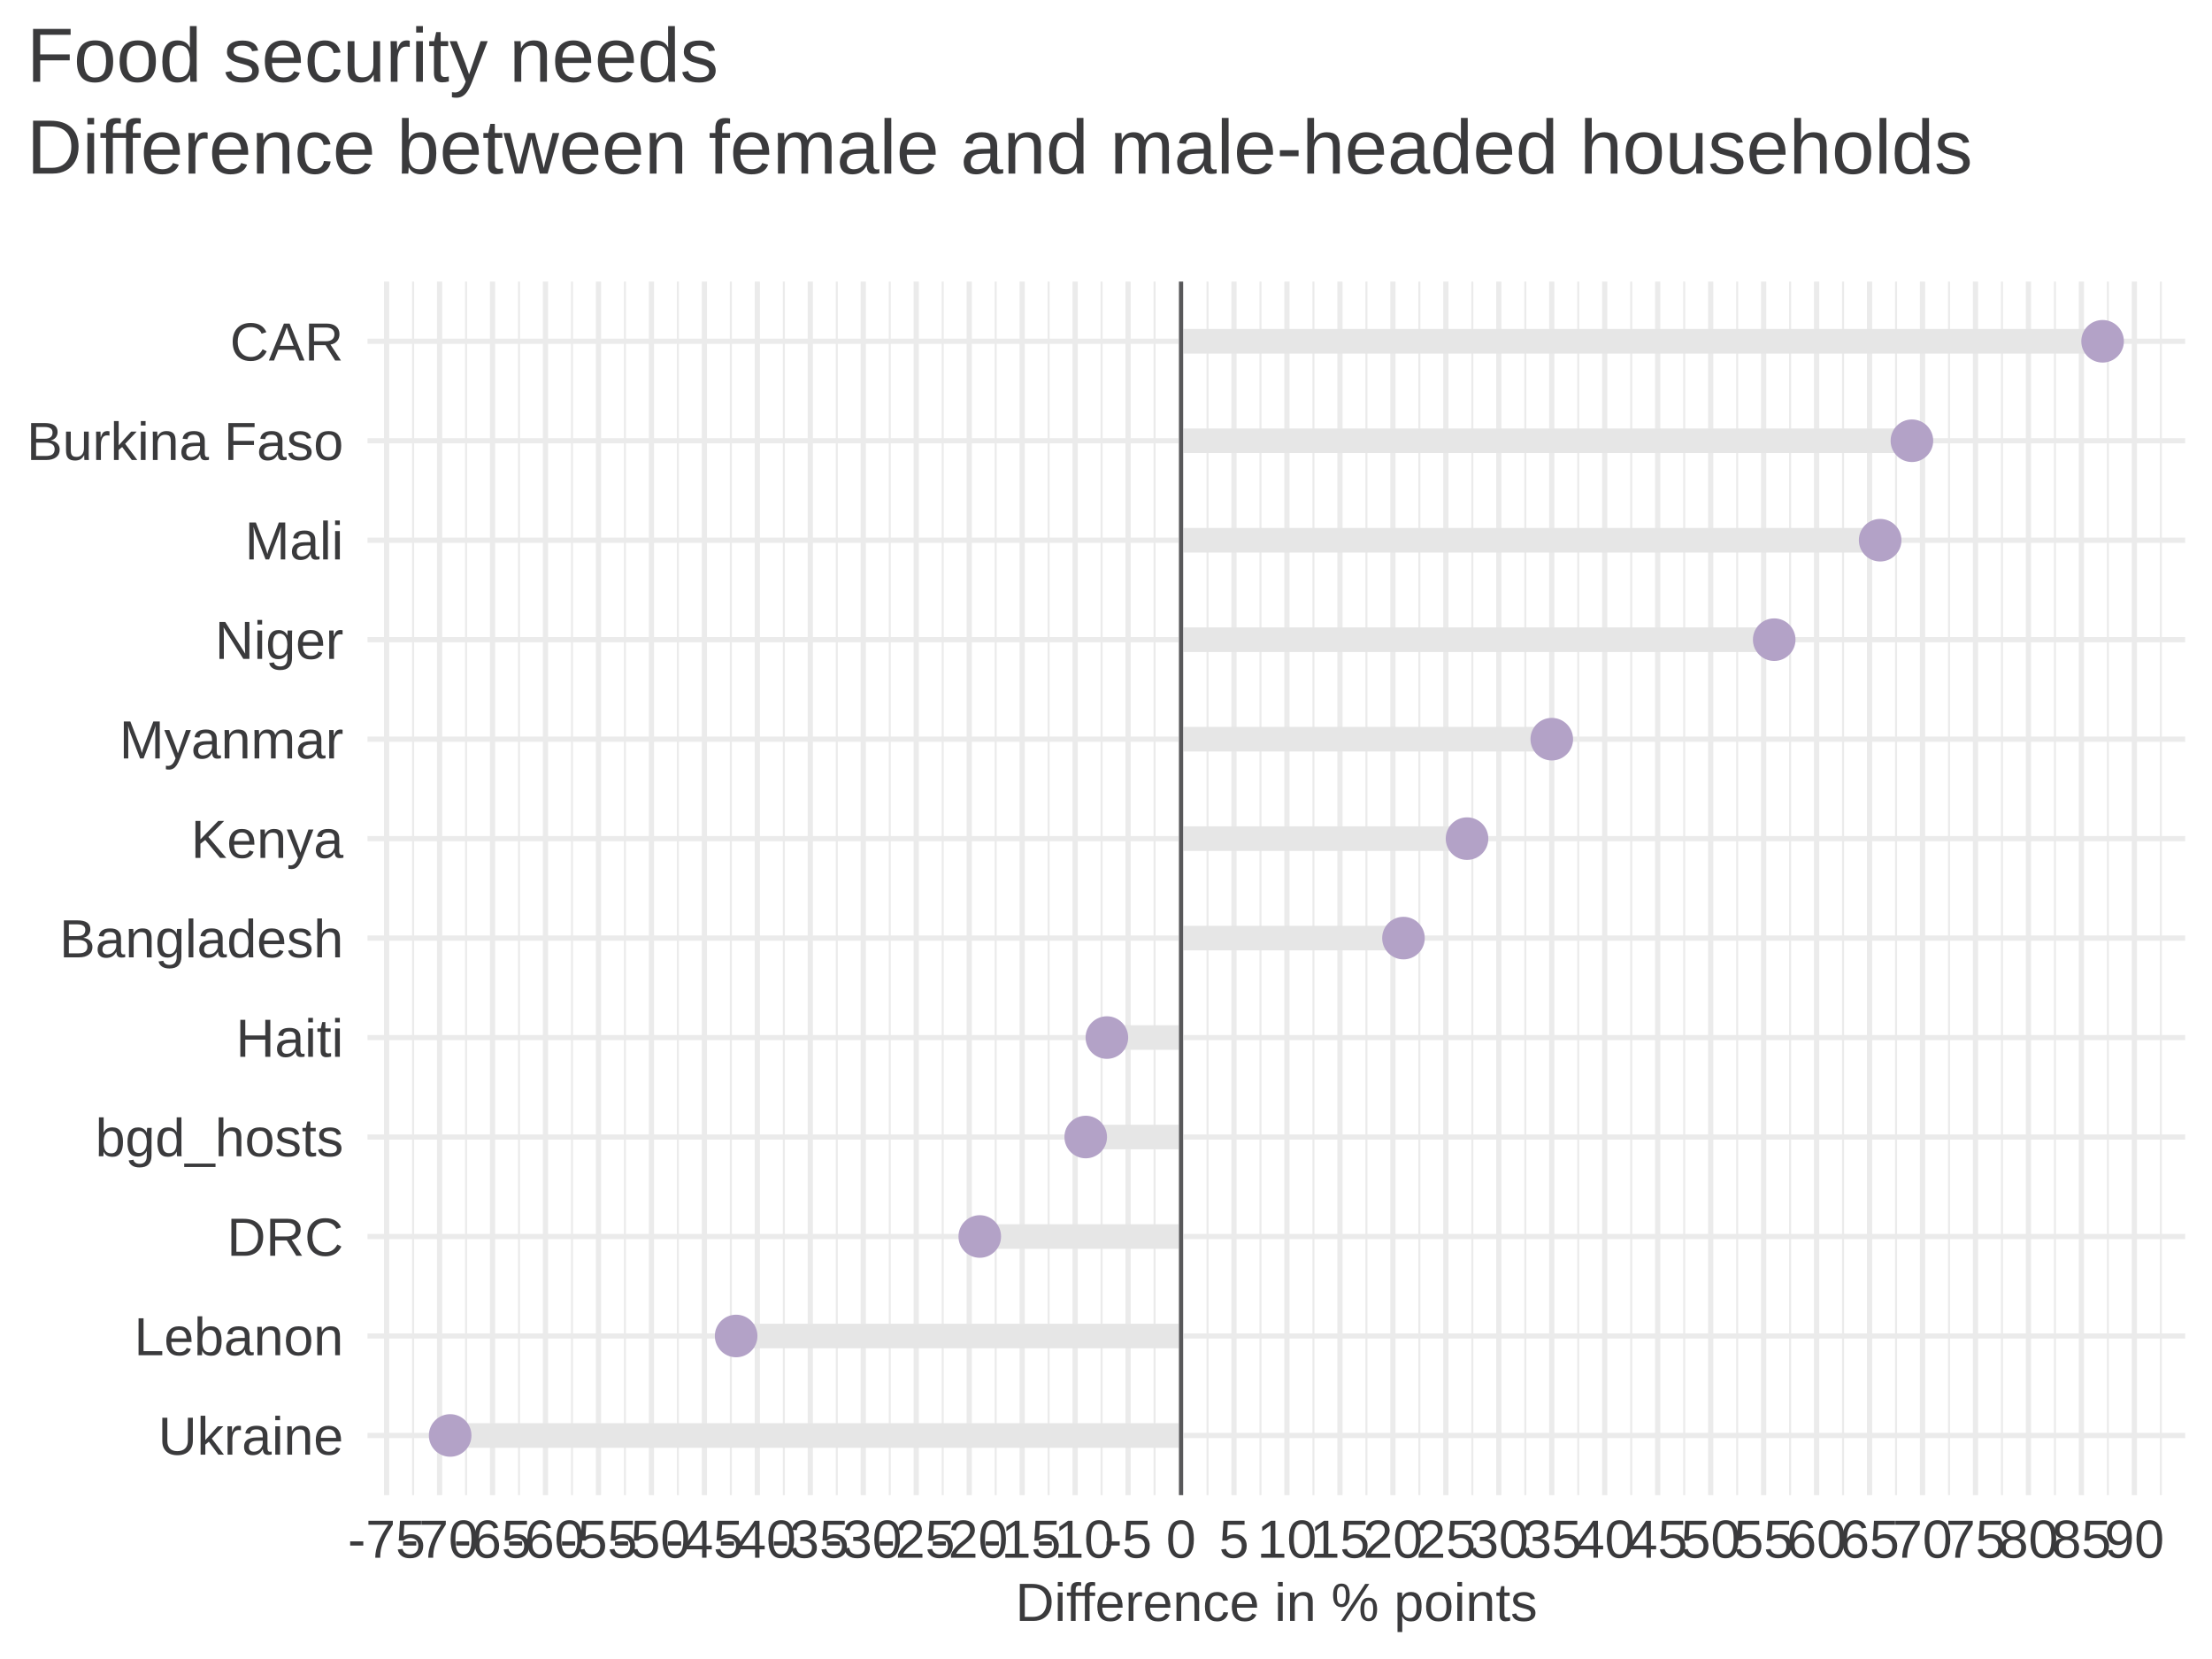
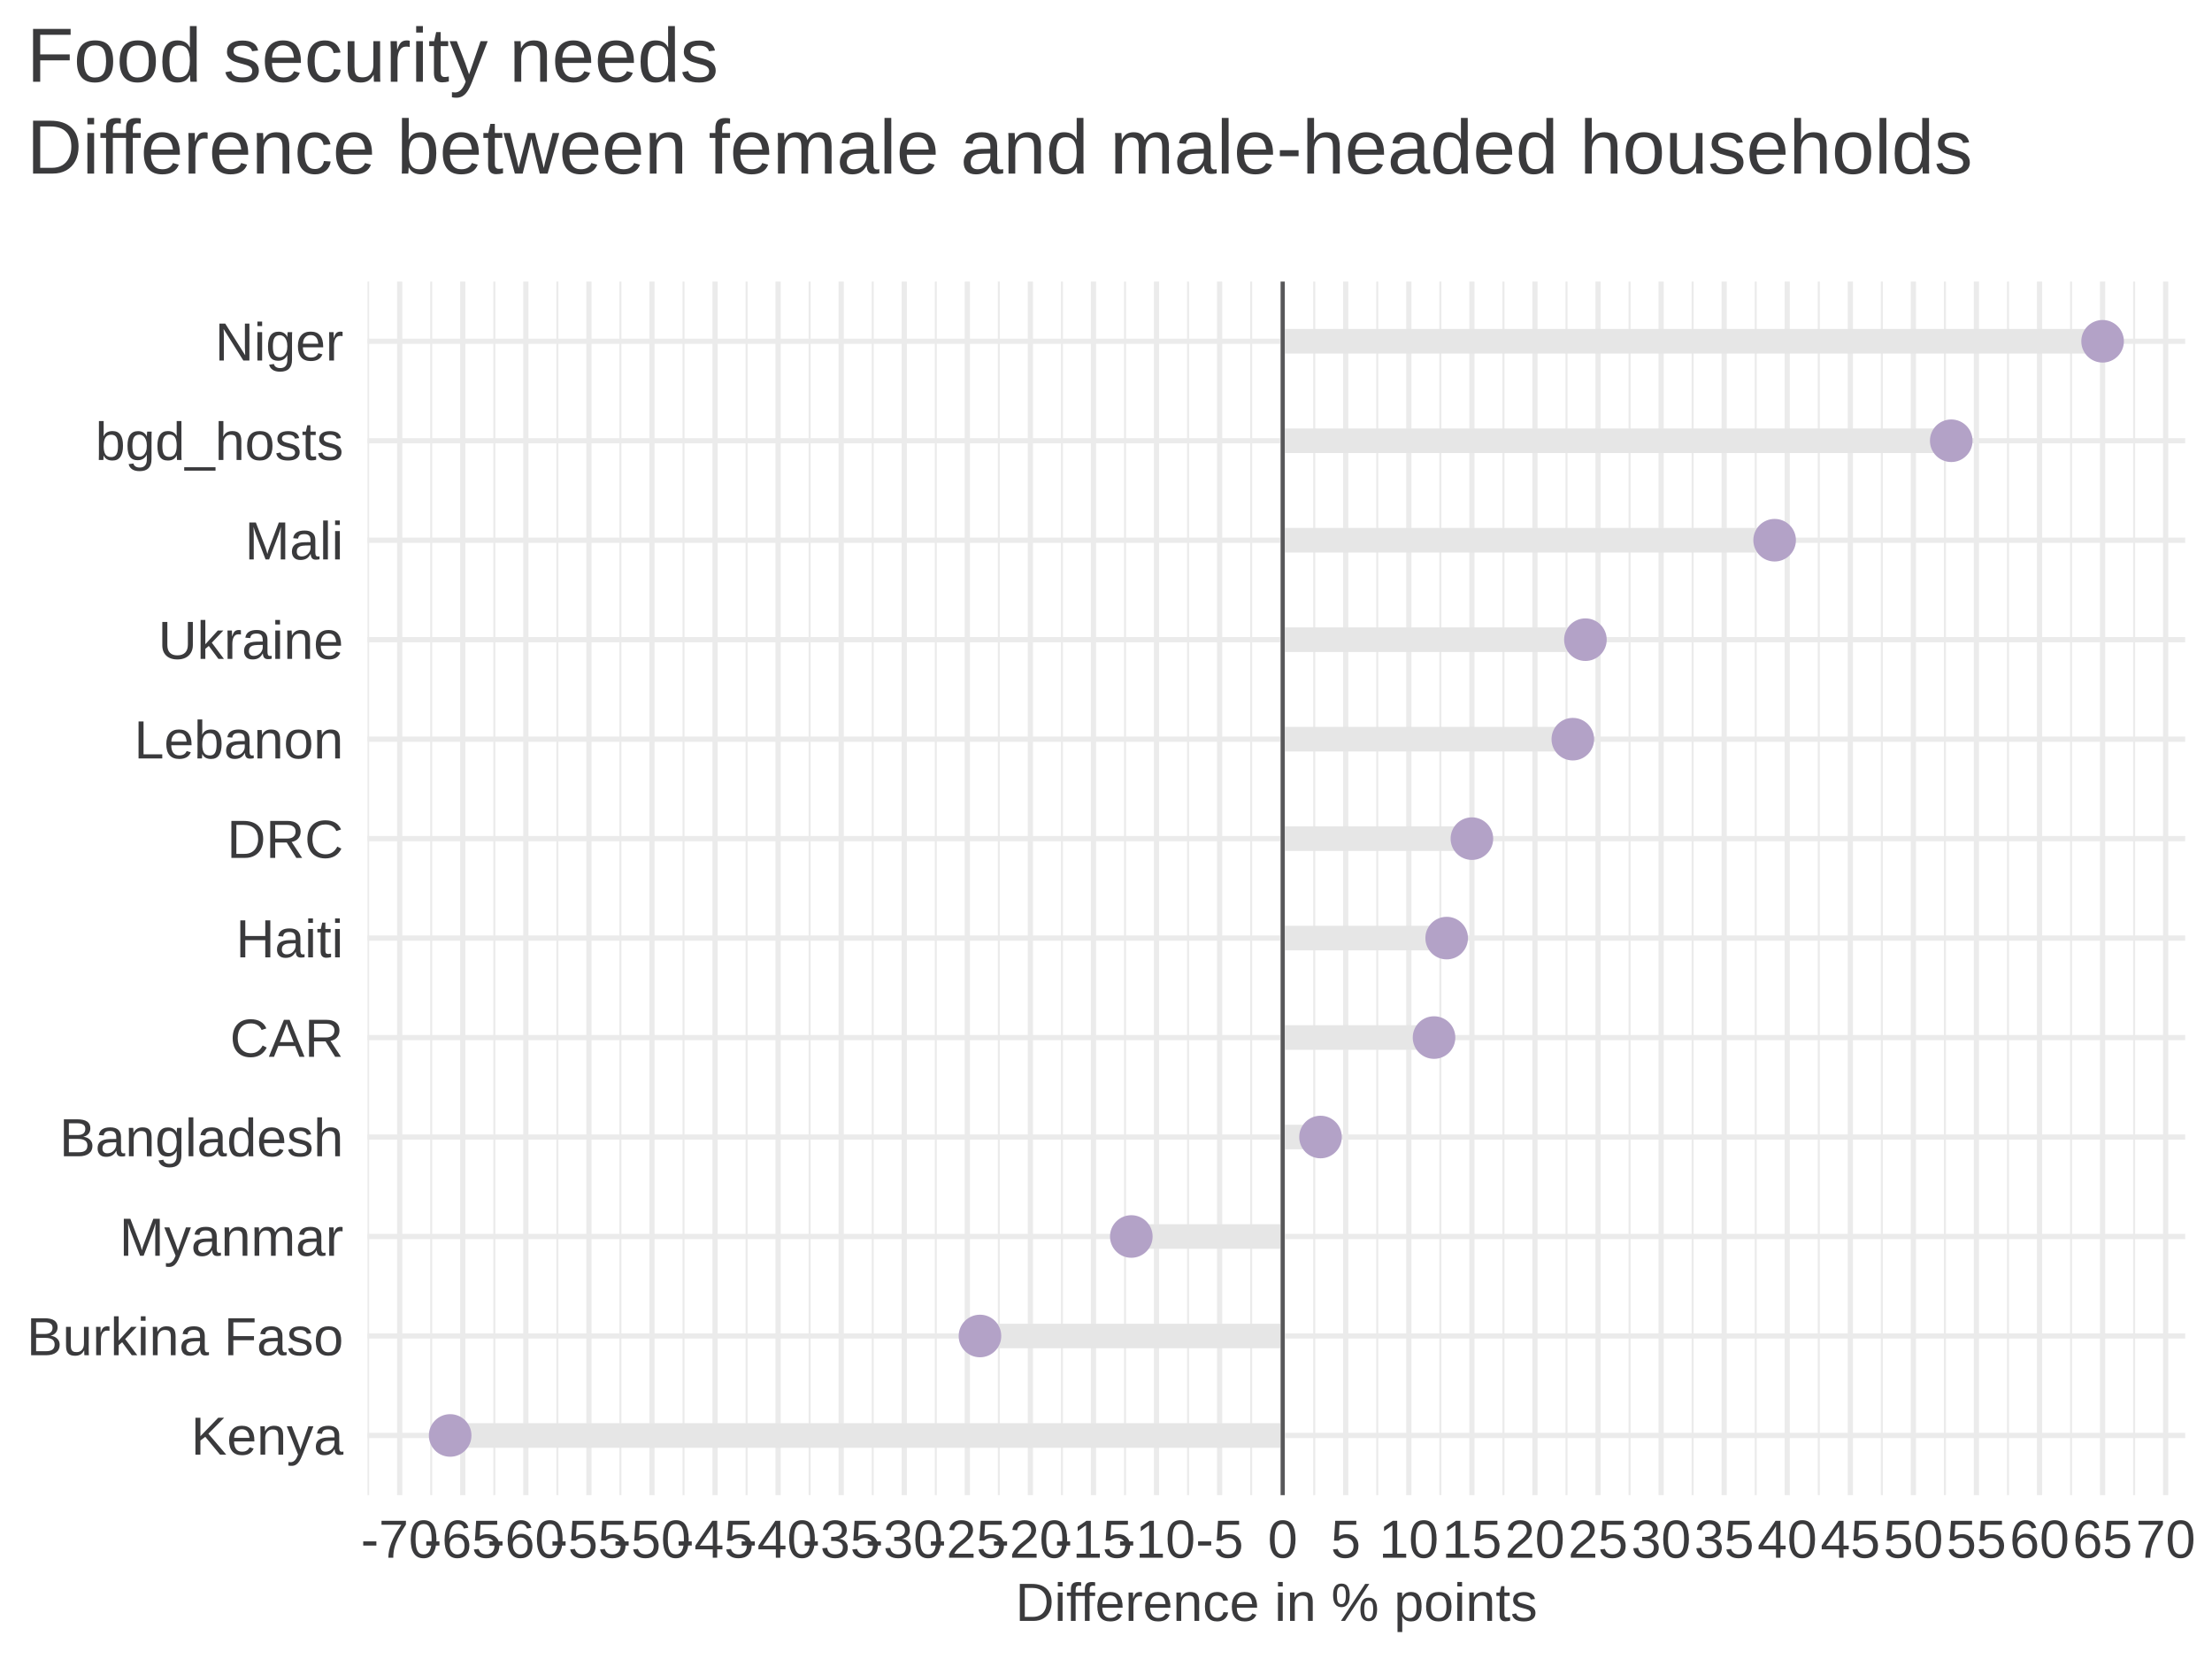
<svg xmlns="http://www.w3.org/2000/svg" class="svglite" width="576.00pt" height="432.00pt" viewBox="0 0 576.00 432.00">
  <defs>
    <style type="text/css">
    .svglite line, .svglite polyline, .svglite polygon, .svglite path, .svglite rect, .svglite circle {
      fill: none;
      stroke: #000000;
      stroke-linecap: round;
      stroke-linejoin: round;
      stroke-miterlimit: 10.00;
    }
    .svglite text {
      white-space: pre;
    }
  </style>
  </defs>
  <rect width="100%" height="100%" style="stroke: none; fill: none;" />
  <defs>
    <clipPath id="cpMC4wMHw1NzYuMDB8MC4wMHw0MzIuMDA=">
      <rect x="0.00" y="0.00" width="576.00" height="432.00" />
    </clipPath>
  </defs>
  <g clip-path="url(#cpMC4wMHw1NzYuMDB8MC4wMHw0MzIuMDA=)">
</g>
  <defs>
    <clipPath id="cpOTUuNzB8NTY5LjAzfDczLjMzfDM4OS4zMw==">
      <rect x="95.70" y="73.33" width="473.32" height="316.00" />
    </clipPath>
  </defs>
  <g clip-path="url(#cpOTUuNzB8NTY5LjAzfDczLjMzfDM4OS4zMw==)">
-     <polyline points="107.57,389.33 107.57,73.33 " style="stroke-width: 0.53; stroke: #EBEBEB; stroke-linecap: butt;" />
-     <polyline points="121.36,389.33 121.36,73.33 " style="stroke-width: 0.53; stroke: #EBEBEB; stroke-linecap: butt;" />
-     <polyline points="135.15,389.33 135.15,73.33 " style="stroke-width: 0.53; stroke: #EBEBEB; stroke-linecap: butt;" />
-     <polyline points="148.94,389.33 148.94,73.33 " style="stroke-width: 0.53; stroke: #EBEBEB; stroke-linecap: butt;" />
-     <polyline points="162.73,389.33 162.73,73.33 " style="stroke-width: 0.53; stroke: #EBEBEB; stroke-linecap: butt;" />
-     <polyline points="176.52,389.33 176.52,73.33 " style="stroke-width: 0.53; stroke: #EBEBEB; stroke-linecap: butt;" />
-     <polyline points="190.31,389.33 190.31,73.33 " style="stroke-width: 0.53; stroke: #EBEBEB; stroke-linecap: butt;" />
-     <polyline points="204.11,389.33 204.11,73.33 " style="stroke-width: 0.53; stroke: #EBEBEB; stroke-linecap: butt;" />
-     <polyline points="217.90,389.33 217.90,73.33 " style="stroke-width: 0.53; stroke: #EBEBEB; stroke-linecap: butt;" />
-     <polyline points="231.69,389.33 231.69,73.33 " style="stroke-width: 0.53; stroke: #EBEBEB; stroke-linecap: butt;" />
-     <polyline points="245.48,389.33 245.48,73.33 " style="stroke-width: 0.53; stroke: #EBEBEB; stroke-linecap: butt;" />
-     <polyline points="259.27,389.33 259.27,73.33 " style="stroke-width: 0.53; stroke: #EBEBEB; stroke-linecap: butt;" />
-     <polyline points="273.06,389.33 273.06,73.33 " style="stroke-width: 0.53; stroke: #EBEBEB; stroke-linecap: butt;" />
-     <polyline points="286.85,389.33 286.85,73.33 " style="stroke-width: 0.53; stroke: #EBEBEB; stroke-linecap: butt;" />
-     <polyline points="300.65,389.33 300.65,73.33 " style="stroke-width: 0.53; stroke: #EBEBEB; stroke-linecap: butt;" />
-     <polyline points="314.44,389.33 314.44,73.33 " style="stroke-width: 0.53; stroke: #EBEBEB; stroke-linecap: butt;" />
-     <polyline points="328.23,389.33 328.23,73.33 " style="stroke-width: 0.53; stroke: #EBEBEB; stroke-linecap: butt;" />
-     <polyline points="342.02,389.33 342.02,73.33 " style="stroke-width: 0.53; stroke: #EBEBEB; stroke-linecap: butt;" />
-     <polyline points="355.81,389.33 355.81,73.33 " style="stroke-width: 0.53; stroke: #EBEBEB; stroke-linecap: butt;" />
-     <polyline points="369.60,389.33 369.60,73.33 " style="stroke-width: 0.53; stroke: #EBEBEB; stroke-linecap: butt;" />
-     <polyline points="383.39,389.33 383.39,73.33 " style="stroke-width: 0.53; stroke: #EBEBEB; stroke-linecap: butt;" />
-     <polyline points="397.19,389.33 397.19,73.33 " style="stroke-width: 0.53; stroke: #EBEBEB; stroke-linecap: butt;" />
-     <polyline points="410.98,389.33 410.98,73.33 " style="stroke-width: 0.53; stroke: #EBEBEB; stroke-linecap: butt;" />
-     <polyline points="424.77,389.33 424.77,73.33 " style="stroke-width: 0.53; stroke: #EBEBEB; stroke-linecap: butt;" />
-     <polyline points="438.56,389.33 438.56,73.33 " style="stroke-width: 0.53; stroke: #EBEBEB; stroke-linecap: butt;" />
-     <polyline points="452.35,389.33 452.35,73.33 " style="stroke-width: 0.53; stroke: #EBEBEB; stroke-linecap: butt;" />
-     <polyline points="466.14,389.33 466.14,73.33 " style="stroke-width: 0.53; stroke: #EBEBEB; stroke-linecap: butt;" />
-     <polyline points="479.93,389.33 479.93,73.33 " style="stroke-width: 0.53; stroke: #EBEBEB; stroke-linecap: butt;" />
-     <polyline points="493.73,389.33 493.73,73.33 " style="stroke-width: 0.53; stroke: #EBEBEB; stroke-linecap: butt;" />
-     <polyline points="507.52,389.33 507.52,73.33 " style="stroke-width: 0.53; stroke: #EBEBEB; stroke-linecap: butt;" />
-     <polyline points="521.31,389.33 521.31,73.33 " style="stroke-width: 0.53; stroke: #EBEBEB; stroke-linecap: butt;" />
-     <polyline points="535.10,389.33 535.10,73.33 " style="stroke-width: 0.53; stroke: #EBEBEB; stroke-linecap: butt;" />
-     <polyline points="548.89,389.33 548.89,73.33 " style="stroke-width: 0.53; stroke: #EBEBEB; stroke-linecap: butt;" />
-     <polyline points="562.68,389.33 562.68,73.33 " style="stroke-width: 0.53; stroke: #EBEBEB; stroke-linecap: butt;" />
+     <polyline points="95.87,389.33 95.87,73.33 " style="stroke-width: 0.53; stroke: #EBEBEB; stroke-linecap: butt;" />
+     <polyline points="112.29,389.33 112.29,73.33 " style="stroke-width: 0.53; stroke: #EBEBEB; stroke-linecap: butt;" />
+     <polyline points="128.72,389.33 128.72,73.33 " style="stroke-width: 0.53; stroke: #EBEBEB; stroke-linecap: butt;" />
+     <polyline points="145.14,389.33 145.14,73.33 " style="stroke-width: 0.53; stroke: #EBEBEB; stroke-linecap: butt;" />
+     <polyline points="161.56,389.33 161.56,73.33 " style="stroke-width: 0.53; stroke: #EBEBEB; stroke-linecap: butt;" />
+     <polyline points="177.99,389.33 177.99,73.33 " style="stroke-width: 0.53; stroke: #EBEBEB; stroke-linecap: butt;" />
+     <polyline points="194.41,389.33 194.41,73.33 " style="stroke-width: 0.53; stroke: #EBEBEB; stroke-linecap: butt;" />
+     <polyline points="210.83,389.33 210.83,73.33 " style="stroke-width: 0.53; stroke: #EBEBEB; stroke-linecap: butt;" />
+     <polyline points="227.26,389.33 227.26,73.33 " style="stroke-width: 0.53; stroke: #EBEBEB; stroke-linecap: butt;" />
+     <polyline points="243.68,389.33 243.68,73.33 " style="stroke-width: 0.53; stroke: #EBEBEB; stroke-linecap: butt;" />
+     <polyline points="260.10,389.33 260.10,73.33 " style="stroke-width: 0.53; stroke: #EBEBEB; stroke-linecap: butt;" />
+     <polyline points="276.53,389.33 276.53,73.33 " style="stroke-width: 0.53; stroke: #EBEBEB; stroke-linecap: butt;" />
+     <polyline points="292.95,389.33 292.95,73.33 " style="stroke-width: 0.53; stroke: #EBEBEB; stroke-linecap: butt;" />
+     <polyline points="309.37,389.33 309.37,73.33 " style="stroke-width: 0.53; stroke: #EBEBEB; stroke-linecap: butt;" />
+     <polyline points="325.80,389.33 325.80,73.33 " style="stroke-width: 0.53; stroke: #EBEBEB; stroke-linecap: butt;" />
+     <polyline points="342.22,389.33 342.22,73.33 " style="stroke-width: 0.53; stroke: #EBEBEB; stroke-linecap: butt;" />
+     <polyline points="358.64,389.33 358.64,73.33 " style="stroke-width: 0.53; stroke: #EBEBEB; stroke-linecap: butt;" />
+     <polyline points="375.07,389.33 375.07,73.33 " style="stroke-width: 0.53; stroke: #EBEBEB; stroke-linecap: butt;" />
+     <polyline points="391.49,389.33 391.49,73.33 " style="stroke-width: 0.53; stroke: #EBEBEB; stroke-linecap: butt;" />
+     <polyline points="407.91,389.33 407.91,73.33 " style="stroke-width: 0.53; stroke: #EBEBEB; stroke-linecap: butt;" />
+     <polyline points="424.34,389.33 424.34,73.33 " style="stroke-width: 0.53; stroke: #EBEBEB; stroke-linecap: butt;" />
+     <polyline points="440.76,389.33 440.76,73.33 " style="stroke-width: 0.53; stroke: #EBEBEB; stroke-linecap: butt;" />
+     <polyline points="457.18,389.33 457.18,73.33 " style="stroke-width: 0.53; stroke: #EBEBEB; stroke-linecap: butt;" />
+     <polyline points="473.61,389.33 473.61,73.33 " style="stroke-width: 0.53; stroke: #EBEBEB; stroke-linecap: butt;" />
+     <polyline points="490.03,389.33 490.03,73.33 " style="stroke-width: 0.53; stroke: #EBEBEB; stroke-linecap: butt;" />
+     <polyline points="506.45,389.33 506.45,73.33 " style="stroke-width: 0.53; stroke: #EBEBEB; stroke-linecap: butt;" />
+     <polyline points="522.88,389.33 522.88,73.33 " style="stroke-width: 0.53; stroke: #EBEBEB; stroke-linecap: butt;" />
+     <polyline points="539.30,389.33 539.30,73.33 " style="stroke-width: 0.53; stroke: #EBEBEB; stroke-linecap: butt;" />
+     <polyline points="555.72,389.33 555.72,73.33 " style="stroke-width: 0.53; stroke: #EBEBEB; stroke-linecap: butt;" />
    <polyline points="95.70,373.79 569.03,373.79 " style="stroke-width: 1.36; stroke: #EBEBEB; stroke-linecap: butt;" />
    <polyline points="95.70,347.89 569.03,347.89 " style="stroke-width: 1.36; stroke: #EBEBEB; stroke-linecap: butt;" />
    <polyline points="95.70,321.98 569.03,321.98 " style="stroke-width: 1.36; stroke: #EBEBEB; stroke-linecap: butt;" />
    <polyline points="95.70,296.08 569.03,296.08 " style="stroke-width: 1.36; stroke: #EBEBEB; stroke-linecap: butt;" />
    <polyline points="95.70,270.18 569.03,270.18 " style="stroke-width: 1.36; stroke: #EBEBEB; stroke-linecap: butt;" />
    <polyline points="95.70,244.28 569.03,244.28 " style="stroke-width: 1.36; stroke: #EBEBEB; stroke-linecap: butt;" />
    <polyline points="95.70,218.38 569.03,218.38 " style="stroke-width: 1.36; stroke: #EBEBEB; stroke-linecap: butt;" />
    <polyline points="95.70,192.48 569.03,192.48 " style="stroke-width: 1.36; stroke: #EBEBEB; stroke-linecap: butt;" />
    <polyline points="95.70,166.57 569.03,166.57 " style="stroke-width: 1.36; stroke: #EBEBEB; stroke-linecap: butt;" />
    <polyline points="95.70,140.67 569.03,140.67 " style="stroke-width: 1.36; stroke: #EBEBEB; stroke-linecap: butt;" />
    <polyline points="95.70,114.77 569.03,114.77 " style="stroke-width: 1.36; stroke: #EBEBEB; stroke-linecap: butt;" />
    <polyline points="95.70,88.87 569.03,88.87 " style="stroke-width: 1.36; stroke: #EBEBEB; stroke-linecap: butt;" />
-     <polyline points="100.67,389.33 100.67,73.33 " style="stroke-width: 1.36; stroke: #EBEBEB; stroke-linecap: butt;" />
-     <polyline points="114.46,389.33 114.46,73.33 " style="stroke-width: 1.36; stroke: #EBEBEB; stroke-linecap: butt;" />
-     <polyline points="128.25,389.33 128.25,73.33 " style="stroke-width: 1.36; stroke: #EBEBEB; stroke-linecap: butt;" />
-     <polyline points="142.04,389.33 142.04,73.33 " style="stroke-width: 1.36; stroke: #EBEBEB; stroke-linecap: butt;" />
-     <polyline points="155.84,389.33 155.84,73.33 " style="stroke-width: 1.36; stroke: #EBEBEB; stroke-linecap: butt;" />
-     <polyline points="169.63,389.33 169.63,73.33 " style="stroke-width: 1.36; stroke: #EBEBEB; stroke-linecap: butt;" />
-     <polyline points="183.42,389.33 183.42,73.33 " style="stroke-width: 1.36; stroke: #EBEBEB; stroke-linecap: butt;" />
-     <polyline points="197.21,389.33 197.21,73.33 " style="stroke-width: 1.36; stroke: #EBEBEB; stroke-linecap: butt;" />
-     <polyline points="211.00,389.33 211.00,73.33 " style="stroke-width: 1.36; stroke: #EBEBEB; stroke-linecap: butt;" />
-     <polyline points="224.79,389.33 224.79,73.33 " style="stroke-width: 1.36; stroke: #EBEBEB; stroke-linecap: butt;" />
-     <polyline points="238.58,389.33 238.58,73.33 " style="stroke-width: 1.36; stroke: #EBEBEB; stroke-linecap: butt;" />
-     <polyline points="252.38,389.33 252.38,73.33 " style="stroke-width: 1.36; stroke: #EBEBEB; stroke-linecap: butt;" />
-     <polyline points="266.17,389.33 266.17,73.33 " style="stroke-width: 1.36; stroke: #EBEBEB; stroke-linecap: butt;" />
-     <polyline points="279.96,389.33 279.96,73.33 " style="stroke-width: 1.36; stroke: #EBEBEB; stroke-linecap: butt;" />
-     <polyline points="293.75,389.33 293.75,73.33 " style="stroke-width: 1.36; stroke: #EBEBEB; stroke-linecap: butt;" />
-     <polyline points="307.54,389.33 307.54,73.33 " style="stroke-width: 1.36; stroke: #EBEBEB; stroke-linecap: butt;" />
-     <polyline points="321.33,389.33 321.33,73.33 " style="stroke-width: 1.36; stroke: #EBEBEB; stroke-linecap: butt;" />
-     <polyline points="335.12,389.33 335.12,73.33 " style="stroke-width: 1.36; stroke: #EBEBEB; stroke-linecap: butt;" />
-     <polyline points="348.92,389.33 348.92,73.33 " style="stroke-width: 1.36; stroke: #EBEBEB; stroke-linecap: butt;" />
-     <polyline points="362.71,389.33 362.71,73.33 " style="stroke-width: 1.36; stroke: #EBEBEB; stroke-linecap: butt;" />
-     <polyline points="376.50,389.33 376.50,73.33 " style="stroke-width: 1.36; stroke: #EBEBEB; stroke-linecap: butt;" />
-     <polyline points="390.29,389.33 390.29,73.33 " style="stroke-width: 1.36; stroke: #EBEBEB; stroke-linecap: butt;" />
-     <polyline points="404.08,389.33 404.08,73.33 " style="stroke-width: 1.36; stroke: #EBEBEB; stroke-linecap: butt;" />
-     <polyline points="417.87,389.33 417.87,73.33 " style="stroke-width: 1.36; stroke: #EBEBEB; stroke-linecap: butt;" />
-     <polyline points="431.66,389.33 431.66,73.33 " style="stroke-width: 1.36; stroke: #EBEBEB; stroke-linecap: butt;" />
-     <polyline points="445.46,389.33 445.46,73.33 " style="stroke-width: 1.36; stroke: #EBEBEB; stroke-linecap: butt;" />
-     <polyline points="459.25,389.33 459.25,73.33 " style="stroke-width: 1.36; stroke: #EBEBEB; stroke-linecap: butt;" />
-     <polyline points="473.04,389.33 473.04,73.33 " style="stroke-width: 1.36; stroke: #EBEBEB; stroke-linecap: butt;" />
-     <polyline points="486.83,389.33 486.83,73.33 " style="stroke-width: 1.36; stroke: #EBEBEB; stroke-linecap: butt;" />
-     <polyline points="500.62,389.33 500.62,73.33 " style="stroke-width: 1.36; stroke: #EBEBEB; stroke-linecap: butt;" />
-     <polyline points="514.41,389.33 514.41,73.33 " style="stroke-width: 1.36; stroke: #EBEBEB; stroke-linecap: butt;" />
-     <polyline points="528.20,389.33 528.20,73.33 " style="stroke-width: 1.36; stroke: #EBEBEB; stroke-linecap: butt;" />
-     <polyline points="541.99,389.33 541.99,73.33 " style="stroke-width: 1.36; stroke: #EBEBEB; stroke-linecap: butt;" />
-     <polyline points="555.79,389.33 555.79,73.33 " style="stroke-width: 1.36; stroke: #EBEBEB; stroke-linecap: butt;" />
-     <line x1="117.22" y1="373.79" x2="307.54" y2="373.79" style="stroke-width: 6.40; stroke: #E6E6E6; stroke-linecap: butt;" />
-     <line x1="462.00" y1="166.57" x2="307.54" y2="166.57" style="stroke-width: 6.40; stroke: #E6E6E6; stroke-linecap: butt;" />
-     <line x1="404.08" y1="192.48" x2="307.54" y2="192.48" style="stroke-width: 6.40; stroke: #E6E6E6; stroke-linecap: butt;" />
-     <line x1="489.59" y1="140.67" x2="307.54" y2="140.67" style="stroke-width: 6.40; stroke: #E6E6E6; stroke-linecap: butt;" />
-     <line x1="191.69" y1="347.89" x2="307.54" y2="347.89" style="stroke-width: 6.40; stroke: #E6E6E6; stroke-linecap: butt;" />
-     <line x1="382.01" y1="218.38" x2="307.54" y2="218.38" style="stroke-width: 6.40; stroke: #E6E6E6; stroke-linecap: butt;" />
-     <line x1="288.23" y1="270.18" x2="307.54" y2="270.18" style="stroke-width: 6.40; stroke: #E6E6E6; stroke-linecap: butt;" />
-     <line x1="255.13" y1="321.98" x2="307.54" y2="321.98" style="stroke-width: 6.40; stroke: #E6E6E6; stroke-linecap: butt;" />
-     <line x1="547.51" y1="88.87" x2="307.54" y2="88.87" style="stroke-width: 6.40; stroke: #E6E6E6; stroke-linecap: butt;" />
-     <line x1="497.86" y1="114.77" x2="307.54" y2="114.77" style="stroke-width: 6.40; stroke: #E6E6E6; stroke-linecap: butt;" />
-     <line x1="365.46" y1="244.28" x2="307.54" y2="244.28" style="stroke-width: 6.40; stroke: #E6E6E6; stroke-linecap: butt;" />
-     <line x1="282.72" y1="296.08" x2="307.54" y2="296.08" style="stroke-width: 6.40; stroke: #E6E6E6; stroke-linecap: butt;" />
-     <line x1="307.54" y1="389.33" x2="307.54" y2="73.33" style="stroke-width: 1.07; stroke: #58585A; stroke-linecap: butt;" />
+     <polyline points="104.08,389.33 104.08,73.33 " style="stroke-width: 1.36; stroke: #EBEBEB; stroke-linecap: butt;" />
+     <polyline points="120.50,389.33 120.50,73.33 " style="stroke-width: 1.36; stroke: #EBEBEB; stroke-linecap: butt;" />
+     <polyline points="136.93,389.33 136.93,73.33 " style="stroke-width: 1.36; stroke: #EBEBEB; stroke-linecap: butt;" />
+     <polyline points="153.35,389.33 153.35,73.33 " style="stroke-width: 1.36; stroke: #EBEBEB; stroke-linecap: butt;" />
+     <polyline points="169.77,389.33 169.77,73.33 " style="stroke-width: 1.36; stroke: #EBEBEB; stroke-linecap: butt;" />
+     <polyline points="186.20,389.33 186.20,73.33 " style="stroke-width: 1.36; stroke: #EBEBEB; stroke-linecap: butt;" />
+     <polyline points="202.62,389.33 202.62,73.33 " style="stroke-width: 1.36; stroke: #EBEBEB; stroke-linecap: butt;" />
+     <polyline points="219.04,389.33 219.04,73.33 " style="stroke-width: 1.36; stroke: #EBEBEB; stroke-linecap: butt;" />
+     <polyline points="235.47,389.33 235.47,73.33 " style="stroke-width: 1.36; stroke: #EBEBEB; stroke-linecap: butt;" />
+     <polyline points="251.89,389.33 251.89,73.33 " style="stroke-width: 1.36; stroke: #EBEBEB; stroke-linecap: butt;" />
+     <polyline points="268.31,389.33 268.31,73.33 " style="stroke-width: 1.36; stroke: #EBEBEB; stroke-linecap: butt;" />
+     <polyline points="284.74,389.33 284.74,73.33 " style="stroke-width: 1.36; stroke: #EBEBEB; stroke-linecap: butt;" />
+     <polyline points="301.16,389.33 301.16,73.33 " style="stroke-width: 1.36; stroke: #EBEBEB; stroke-linecap: butt;" />
+     <polyline points="317.58,389.33 317.58,73.33 " style="stroke-width: 1.36; stroke: #EBEBEB; stroke-linecap: butt;" />
+     <polyline points="334.01,389.33 334.01,73.33 " style="stroke-width: 1.36; stroke: #EBEBEB; stroke-linecap: butt;" />
+     <polyline points="350.43,389.33 350.43,73.33 " style="stroke-width: 1.36; stroke: #EBEBEB; stroke-linecap: butt;" />
+     <polyline points="366.85,389.33 366.85,73.33 " style="stroke-width: 1.36; stroke: #EBEBEB; stroke-linecap: butt;" />
+     <polyline points="383.28,389.33 383.28,73.33 " style="stroke-width: 1.36; stroke: #EBEBEB; stroke-linecap: butt;" />
+     <polyline points="399.70,389.33 399.70,73.33 " style="stroke-width: 1.36; stroke: #EBEBEB; stroke-linecap: butt;" />
+     <polyline points="416.12,389.33 416.12,73.33 " style="stroke-width: 1.36; stroke: #EBEBEB; stroke-linecap: butt;" />
+     <polyline points="432.55,389.33 432.55,73.33 " style="stroke-width: 1.36; stroke: #EBEBEB; stroke-linecap: butt;" />
+     <polyline points="448.97,389.33 448.97,73.33 " style="stroke-width: 1.36; stroke: #EBEBEB; stroke-linecap: butt;" />
+     <polyline points="465.39,389.33 465.39,73.33 " style="stroke-width: 1.36; stroke: #EBEBEB; stroke-linecap: butt;" />
+     <polyline points="481.82,389.33 481.82,73.33 " style="stroke-width: 1.36; stroke: #EBEBEB; stroke-linecap: butt;" />
+     <polyline points="498.24,389.33 498.24,73.33 " style="stroke-width: 1.36; stroke: #EBEBEB; stroke-linecap: butt;" />
+     <polyline points="514.66,389.33 514.66,73.33 " style="stroke-width: 1.36; stroke: #EBEBEB; stroke-linecap: butt;" />
+     <polyline points="531.09,389.33 531.09,73.33 " style="stroke-width: 1.36; stroke: #EBEBEB; stroke-linecap: butt;" />
+     <polyline points="547.51,389.33 547.51,73.33 " style="stroke-width: 1.36; stroke: #EBEBEB; stroke-linecap: butt;" />
+     <polyline points="563.93,389.33 563.93,73.33 " style="stroke-width: 1.36; stroke: #EBEBEB; stroke-linecap: butt;" />
+     <line x1="412.84" y1="166.57" x2="334.01" y2="166.57" style="stroke-width: 6.40; stroke: #E6E6E6; stroke-linecap: butt;" />
+     <line x1="547.51" y1="88.87" x2="334.01" y2="88.87" style="stroke-width: 6.40; stroke: #E6E6E6; stroke-linecap: butt;" />
+     <line x1="294.59" y1="321.98" x2="334.01" y2="321.98" style="stroke-width: 6.40; stroke: #E6E6E6; stroke-linecap: butt;" />
+     <line x1="462.11" y1="140.67" x2="334.01" y2="140.67" style="stroke-width: 6.40; stroke: #E6E6E6; stroke-linecap: butt;" />
+     <line x1="409.56" y1="192.48" x2="334.01" y2="192.48" style="stroke-width: 6.40; stroke: #E6E6E6; stroke-linecap: butt;" />
+     <line x1="117.22" y1="373.79" x2="334.01" y2="373.79" style="stroke-width: 6.40; stroke: #E6E6E6; stroke-linecap: butt;" />
+     <line x1="376.71" y1="244.28" x2="334.01" y2="244.28" style="stroke-width: 6.40; stroke: #E6E6E6; stroke-linecap: butt;" />
+     <line x1="383.28" y1="218.38" x2="334.01" y2="218.38" style="stroke-width: 6.40; stroke: #E6E6E6; stroke-linecap: butt;" />
+     <line x1="373.42" y1="270.18" x2="334.01" y2="270.18" style="stroke-width: 6.40; stroke: #E6E6E6; stroke-linecap: butt;" />
+     <line x1="255.18" y1="347.89" x2="334.01" y2="347.89" style="stroke-width: 6.40; stroke: #E6E6E6; stroke-linecap: butt;" />
+     <line x1="343.86" y1="296.08" x2="334.01" y2="296.08" style="stroke-width: 6.40; stroke: #E6E6E6; stroke-linecap: butt;" />
+     <line x1="508.10" y1="114.77" x2="334.01" y2="114.77" style="stroke-width: 6.40; stroke: #E6E6E6; stroke-linecap: butt;" />
+     <line x1="334.01" y1="389.33" x2="334.01" y2="73.33" style="stroke-width: 1.07; stroke: #58585A; stroke-linecap: butt;" />
+     <circle cx="412.84" cy="166.57" r="5.19" style="stroke-width: 0.71; stroke: #B3A2C7; fill: #B3A2C7;" />
+     <circle cx="547.51" cy="88.87" r="5.19" style="stroke-width: 0.71; stroke: #B3A2C7; fill: #B3A2C7;" />
+     <circle cx="294.59" cy="321.98" r="5.19" style="stroke-width: 0.71; stroke: #B3A2C7; fill: #B3A2C7;" />
+     <circle cx="462.11" cy="140.67" r="5.19" style="stroke-width: 0.71; stroke: #B3A2C7; fill: #B3A2C7;" />
+     <circle cx="409.56" cy="192.48" r="5.19" style="stroke-width: 0.71; stroke: #B3A2C7; fill: #B3A2C7;" />
    <circle cx="117.22" cy="373.79" r="5.19" style="stroke-width: 0.71; stroke: #B3A2C7; fill: #B3A2C7;" />
-     <circle cx="462.00" cy="166.57" r="5.19" style="stroke-width: 0.71; stroke: #B3A2C7; fill: #B3A2C7;" />
-     <circle cx="404.08" cy="192.48" r="5.19" style="stroke-width: 0.71; stroke: #B3A2C7; fill: #B3A2C7;" />
-     <circle cx="489.59" cy="140.67" r="5.19" style="stroke-width: 0.71; stroke: #B3A2C7; fill: #B3A2C7;" />
-     <circle cx="191.69" cy="347.89" r="5.19" style="stroke-width: 0.71; stroke: #B3A2C7; fill: #B3A2C7;" />
-     <circle cx="382.01" cy="218.38" r="5.19" style="stroke-width: 0.71; stroke: #B3A2C7; fill: #B3A2C7;" />
-     <circle cx="288.23" cy="270.18" r="5.19" style="stroke-width: 0.71; stroke: #B3A2C7; fill: #B3A2C7;" />
-     <circle cx="255.13" cy="321.98" r="5.19" style="stroke-width: 0.71; stroke: #B3A2C7; fill: #B3A2C7;" />
-     <circle cx="547.51" cy="88.87" r="5.19" style="stroke-width: 0.71; stroke: #B3A2C7; fill: #B3A2C7;" />
-     <circle cx="497.86" cy="114.77" r="5.19" style="stroke-width: 0.71; stroke: #B3A2C7; fill: #B3A2C7;" />
-     <circle cx="365.46" cy="244.28" r="5.19" style="stroke-width: 0.71; stroke: #B3A2C7; fill: #B3A2C7;" />
-     <circle cx="282.72" cy="296.08" r="5.19" style="stroke-width: 0.71; stroke: #B3A2C7; fill: #B3A2C7;" />
+     <circle cx="376.71" cy="244.28" r="5.19" style="stroke-width: 0.71; stroke: #B3A2C7; fill: #B3A2C7;" />
+     <circle cx="383.28" cy="218.38" r="5.19" style="stroke-width: 0.71; stroke: #B3A2C7; fill: #B3A2C7;" />
+     <circle cx="373.42" cy="270.18" r="5.19" style="stroke-width: 0.71; stroke: #B3A2C7; fill: #B3A2C7;" />
+     <circle cx="255.18" cy="347.89" r="5.19" style="stroke-width: 0.71; stroke: #B3A2C7; fill: #B3A2C7;" />
+     <circle cx="343.86" cy="296.08" r="5.19" style="stroke-width: 0.71; stroke: #B3A2C7; fill: #B3A2C7;" />
+     <circle cx="508.10" cy="114.77" r="5.19" style="stroke-width: 0.71; stroke: #B3A2C7; fill: #B3A2C7;" />
  </g>
  <g clip-path="url(#cpMC4wMHw1NzYuMDB8MC4wMHw0MzIuMDA=)">
-     <text x="89.43" y="378.80" text-anchor="end" style="font-size: 14.00px;fill: #3A3A3C; font-family: &quot;Arial&quot;;" textLength="48.23px" lengthAdjust="spacingAndGlyphs">Ukraine</text>
-     <text x="89.43" y="352.90" text-anchor="end" style="font-size: 14.00px;fill: #3A3A3C; font-family: &quot;Arial&quot;;" textLength="54.48px" lengthAdjust="spacingAndGlyphs">Lebanon</text>
-     <text x="89.43" y="327.00" text-anchor="end" style="font-size: 14.00px;fill: #3A3A3C; font-family: &quot;Arial&quot;;" textLength="30.33px" lengthAdjust="spacingAndGlyphs">DRC</text>
-     <text x="89.43" y="301.09" text-anchor="end" style="font-size: 14.00px;fill: #3A3A3C; font-family: &quot;Arial&quot;;" textLength="64.58px" lengthAdjust="spacingAndGlyphs">bgd_hosts</text>
-     <text x="89.43" y="275.19" text-anchor="end" style="font-size: 14.00px;fill: #3A3A3C; font-family: &quot;Arial&quot;;" textLength="28.00px" lengthAdjust="spacingAndGlyphs">Haiti</text>
-     <text x="89.43" y="249.29" text-anchor="end" style="font-size: 14.00px;fill: #3A3A3C; font-family: &quot;Arial&quot;;" textLength="73.93px" lengthAdjust="spacingAndGlyphs">Bangladesh</text>
-     <text x="89.43" y="223.39" text-anchor="end" style="font-size: 14.00px;fill: #3A3A3C; font-family: &quot;Arial&quot;;" textLength="39.69px" lengthAdjust="spacingAndGlyphs">Kenya</text>
-     <text x="89.43" y="197.49" text-anchor="end" style="font-size: 14.00px;fill: #3A3A3C; font-family: &quot;Arial&quot;;" textLength="58.32px" lengthAdjust="spacingAndGlyphs">Myanmar</text>
-     <text x="89.43" y="171.58" text-anchor="end" style="font-size: 14.00px;fill: #3A3A3C; font-family: &quot;Arial&quot;;" textLength="33.44px" lengthAdjust="spacingAndGlyphs">Niger</text>
+     <text x="89.43" y="378.80" text-anchor="end" style="font-size: 14.00px;fill: #3A3A3C; font-family: &quot;Arial&quot;;" textLength="39.69px" lengthAdjust="spacingAndGlyphs">Kenya</text>
+     <text x="89.43" y="352.90" text-anchor="end" style="font-size: 14.00px;fill: #3A3A3C; font-family: &quot;Arial&quot;;" textLength="82.45px" lengthAdjust="spacingAndGlyphs">Burkina Faso</text>
+     <text x="89.43" y="327.00" text-anchor="end" style="font-size: 14.00px;fill: #3A3A3C; font-family: &quot;Arial&quot;;" textLength="58.32px" lengthAdjust="spacingAndGlyphs">Myanmar</text>
+     <text x="89.43" y="301.09" text-anchor="end" style="font-size: 14.00px;fill: #3A3A3C; font-family: &quot;Arial&quot;;" textLength="73.93px" lengthAdjust="spacingAndGlyphs">Bangladesh</text>
+     <text x="89.43" y="275.19" text-anchor="end" style="font-size: 14.00px;fill: #3A3A3C; font-family: &quot;Arial&quot;;" textLength="29.56px" lengthAdjust="spacingAndGlyphs">CAR</text>
+     <text x="89.43" y="249.29" text-anchor="end" style="font-size: 14.00px;fill: #3A3A3C; font-family: &quot;Arial&quot;;" textLength="28.00px" lengthAdjust="spacingAndGlyphs">Haiti</text>
+     <text x="89.43" y="223.39" text-anchor="end" style="font-size: 14.00px;fill: #3A3A3C; font-family: &quot;Arial&quot;;" textLength="30.33px" lengthAdjust="spacingAndGlyphs">DRC</text>
+     <text x="89.43" y="197.49" text-anchor="end" style="font-size: 14.00px;fill: #3A3A3C; font-family: &quot;Arial&quot;;" textLength="54.48px" lengthAdjust="spacingAndGlyphs">Lebanon</text>
+     <text x="89.43" y="171.58" text-anchor="end" style="font-size: 14.00px;fill: #3A3A3C; font-family: &quot;Arial&quot;;" textLength="48.23px" lengthAdjust="spacingAndGlyphs">Ukraine</text>
    <text x="89.43" y="145.68" text-anchor="end" style="font-size: 14.00px;fill: #3A3A3C; font-family: &quot;Arial&quot;;" textLength="25.66px" lengthAdjust="spacingAndGlyphs">Mali</text>
-     <text x="89.43" y="119.78" text-anchor="end" style="font-size: 14.00px;fill: #3A3A3C; font-family: &quot;Arial&quot;;" textLength="82.45px" lengthAdjust="spacingAndGlyphs">Burkina Faso</text>
-     <text x="89.43" y="93.88" text-anchor="end" style="font-size: 14.00px;fill: #3A3A3C; font-family: &quot;Arial&quot;;" textLength="29.56px" lengthAdjust="spacingAndGlyphs">CAR</text>
-     <text x="100.67" y="405.63" text-anchor="middle" style="font-size: 14.00px;fill: #3A3A3C; font-family: &quot;Arial&quot;;" textLength="20.22px" lengthAdjust="spacingAndGlyphs">-75</text>
-     <text x="114.46" y="405.63" text-anchor="middle" style="font-size: 14.00px;fill: #3A3A3C; font-family: &quot;Arial&quot;;" textLength="20.22px" lengthAdjust="spacingAndGlyphs">-70</text>
-     <text x="128.25" y="405.63" text-anchor="middle" style="font-size: 14.00px;fill: #3A3A3C; font-family: &quot;Arial&quot;;" textLength="20.22px" lengthAdjust="spacingAndGlyphs">-65</text>
-     <text x="142.04" y="405.63" text-anchor="middle" style="font-size: 14.00px;fill: #3A3A3C; font-family: &quot;Arial&quot;;" textLength="20.22px" lengthAdjust="spacingAndGlyphs">-60</text>
-     <text x="155.84" y="405.63" text-anchor="middle" style="font-size: 14.00px;fill: #3A3A3C; font-family: &quot;Arial&quot;;" textLength="20.22px" lengthAdjust="spacingAndGlyphs">-55</text>
-     <text x="169.63" y="405.63" text-anchor="middle" style="font-size: 14.00px;fill: #3A3A3C; font-family: &quot;Arial&quot;;" textLength="20.22px" lengthAdjust="spacingAndGlyphs">-50</text>
-     <text x="183.42" y="405.63" text-anchor="middle" style="font-size: 14.00px;fill: #3A3A3C; font-family: &quot;Arial&quot;;" textLength="20.22px" lengthAdjust="spacingAndGlyphs">-45</text>
-     <text x="197.21" y="405.63" text-anchor="middle" style="font-size: 14.00px;fill: #3A3A3C; font-family: &quot;Arial&quot;;" textLength="20.22px" lengthAdjust="spacingAndGlyphs">-40</text>
-     <text x="211.00" y="405.63" text-anchor="middle" style="font-size: 14.00px;fill: #3A3A3C; font-family: &quot;Arial&quot;;" textLength="20.22px" lengthAdjust="spacingAndGlyphs">-35</text>
-     <text x="224.79" y="405.63" text-anchor="middle" style="font-size: 14.00px;fill: #3A3A3C; font-family: &quot;Arial&quot;;" textLength="20.22px" lengthAdjust="spacingAndGlyphs">-30</text>
-     <text x="238.58" y="405.63" text-anchor="middle" style="font-size: 14.00px;fill: #3A3A3C; font-family: &quot;Arial&quot;;" textLength="20.22px" lengthAdjust="spacingAndGlyphs">-25</text>
-     <text x="252.38" y="405.63" text-anchor="middle" style="font-size: 14.00px;fill: #3A3A3C; font-family: &quot;Arial&quot;;" textLength="20.22px" lengthAdjust="spacingAndGlyphs">-20</text>
-     <text x="266.17" y="405.63" text-anchor="middle" style="font-size: 14.00px;fill: #3A3A3C; font-family: &quot;Arial&quot;;" textLength="20.22px" lengthAdjust="spacingAndGlyphs">-15</text>
-     <text x="279.96" y="405.63" text-anchor="middle" style="font-size: 14.00px;fill: #3A3A3C; font-family: &quot;Arial&quot;;" textLength="20.22px" lengthAdjust="spacingAndGlyphs">-10</text>
-     <text x="293.75" y="405.63" text-anchor="middle" style="font-size: 14.00px;fill: #3A3A3C; font-family: &quot;Arial&quot;;" textLength="12.44px" lengthAdjust="spacingAndGlyphs">-5</text>
-     <text x="307.54" y="405.63" text-anchor="middle" style="font-size: 14.00px;fill: #3A3A3C; font-family: &quot;Arial&quot;;" textLength="7.78px" lengthAdjust="spacingAndGlyphs">0</text>
-     <text x="321.33" y="405.63" text-anchor="middle" style="font-size: 14.00px;fill: #3A3A3C; font-family: &quot;Arial&quot;;" textLength="7.78px" lengthAdjust="spacingAndGlyphs">5</text>
-     <text x="335.12" y="405.63" text-anchor="middle" style="font-size: 14.00px;fill: #3A3A3C; font-family: &quot;Arial&quot;;" textLength="15.57px" lengthAdjust="spacingAndGlyphs">10</text>
-     <text x="348.92" y="405.63" text-anchor="middle" style="font-size: 14.00px;fill: #3A3A3C; font-family: &quot;Arial&quot;;" textLength="15.57px" lengthAdjust="spacingAndGlyphs">15</text>
-     <text x="362.71" y="405.63" text-anchor="middle" style="font-size: 14.00px;fill: #3A3A3C; font-family: &quot;Arial&quot;;" textLength="15.57px" lengthAdjust="spacingAndGlyphs">20</text>
-     <text x="376.50" y="405.63" text-anchor="middle" style="font-size: 14.00px;fill: #3A3A3C; font-family: &quot;Arial&quot;;" textLength="15.57px" lengthAdjust="spacingAndGlyphs">25</text>
-     <text x="390.29" y="405.63" text-anchor="middle" style="font-size: 14.00px;fill: #3A3A3C; font-family: &quot;Arial&quot;;" textLength="15.57px" lengthAdjust="spacingAndGlyphs">30</text>
-     <text x="404.08" y="405.63" text-anchor="middle" style="font-size: 14.00px;fill: #3A3A3C; font-family: &quot;Arial&quot;;" textLength="15.57px" lengthAdjust="spacingAndGlyphs">35</text>
-     <text x="417.87" y="405.63" text-anchor="middle" style="font-size: 14.00px;fill: #3A3A3C; font-family: &quot;Arial&quot;;" textLength="15.57px" lengthAdjust="spacingAndGlyphs">40</text>
-     <text x="431.66" y="405.63" text-anchor="middle" style="font-size: 14.00px;fill: #3A3A3C; font-family: &quot;Arial&quot;;" textLength="15.57px" lengthAdjust="spacingAndGlyphs">45</text>
-     <text x="445.46" y="405.63" text-anchor="middle" style="font-size: 14.00px;fill: #3A3A3C; font-family: &quot;Arial&quot;;" textLength="15.57px" lengthAdjust="spacingAndGlyphs">50</text>
-     <text x="459.25" y="405.63" text-anchor="middle" style="font-size: 14.00px;fill: #3A3A3C; font-family: &quot;Arial&quot;;" textLength="15.57px" lengthAdjust="spacingAndGlyphs">55</text>
-     <text x="473.04" y="405.63" text-anchor="middle" style="font-size: 14.00px;fill: #3A3A3C; font-family: &quot;Arial&quot;;" textLength="15.57px" lengthAdjust="spacingAndGlyphs">60</text>
-     <text x="486.83" y="405.63" text-anchor="middle" style="font-size: 14.00px;fill: #3A3A3C; font-family: &quot;Arial&quot;;" textLength="15.57px" lengthAdjust="spacingAndGlyphs">65</text>
-     <text x="500.62" y="405.63" text-anchor="middle" style="font-size: 14.00px;fill: #3A3A3C; font-family: &quot;Arial&quot;;" textLength="15.57px" lengthAdjust="spacingAndGlyphs">70</text>
-     <text x="514.41" y="405.63" text-anchor="middle" style="font-size: 14.00px;fill: #3A3A3C; font-family: &quot;Arial&quot;;" textLength="15.57px" lengthAdjust="spacingAndGlyphs">75</text>
-     <text x="528.20" y="405.63" text-anchor="middle" style="font-size: 14.00px;fill: #3A3A3C; font-family: &quot;Arial&quot;;" textLength="15.57px" lengthAdjust="spacingAndGlyphs">80</text>
-     <text x="541.99" y="405.63" text-anchor="middle" style="font-size: 14.00px;fill: #3A3A3C; font-family: &quot;Arial&quot;;" textLength="15.57px" lengthAdjust="spacingAndGlyphs">85</text>
-     <text x="555.79" y="405.63" text-anchor="middle" style="font-size: 14.00px;fill: #3A3A3C; font-family: &quot;Arial&quot;;" textLength="15.57px" lengthAdjust="spacingAndGlyphs">90</text>
+     <text x="89.43" y="119.78" text-anchor="end" style="font-size: 14.00px;fill: #3A3A3C; font-family: &quot;Arial&quot;;" textLength="64.58px" lengthAdjust="spacingAndGlyphs">bgd_hosts</text>
+     <text x="89.43" y="93.88" text-anchor="end" style="font-size: 14.00px;fill: #3A3A3C; font-family: &quot;Arial&quot;;" textLength="33.44px" lengthAdjust="spacingAndGlyphs">Niger</text>
+     <text x="104.08" y="405.63" text-anchor="middle" style="font-size: 14.00px;fill: #3A3A3C; font-family: &quot;Arial&quot;;" textLength="20.22px" lengthAdjust="spacingAndGlyphs">-70</text>
+     <text x="120.50" y="405.63" text-anchor="middle" style="font-size: 14.00px;fill: #3A3A3C; font-family: &quot;Arial&quot;;" textLength="20.22px" lengthAdjust="spacingAndGlyphs">-65</text>
+     <text x="136.93" y="405.63" text-anchor="middle" style="font-size: 14.00px;fill: #3A3A3C; font-family: &quot;Arial&quot;;" textLength="20.22px" lengthAdjust="spacingAndGlyphs">-60</text>
+     <text x="153.35" y="405.63" text-anchor="middle" style="font-size: 14.00px;fill: #3A3A3C; font-family: &quot;Arial&quot;;" textLength="20.22px" lengthAdjust="spacingAndGlyphs">-55</text>
+     <text x="169.77" y="405.63" text-anchor="middle" style="font-size: 14.00px;fill: #3A3A3C; font-family: &quot;Arial&quot;;" textLength="20.22px" lengthAdjust="spacingAndGlyphs">-50</text>
+     <text x="186.20" y="405.63" text-anchor="middle" style="font-size: 14.00px;fill: #3A3A3C; font-family: &quot;Arial&quot;;" textLength="20.22px" lengthAdjust="spacingAndGlyphs">-45</text>
+     <text x="202.62" y="405.63" text-anchor="middle" style="font-size: 14.00px;fill: #3A3A3C; font-family: &quot;Arial&quot;;" textLength="20.22px" lengthAdjust="spacingAndGlyphs">-40</text>
+     <text x="219.04" y="405.63" text-anchor="middle" style="font-size: 14.00px;fill: #3A3A3C; font-family: &quot;Arial&quot;;" textLength="20.22px" lengthAdjust="spacingAndGlyphs">-35</text>
+     <text x="235.47" y="405.63" text-anchor="middle" style="font-size: 14.00px;fill: #3A3A3C; font-family: &quot;Arial&quot;;" textLength="20.22px" lengthAdjust="spacingAndGlyphs">-30</text>
+     <text x="251.89" y="405.63" text-anchor="middle" style="font-size: 14.00px;fill: #3A3A3C; font-family: &quot;Arial&quot;;" textLength="20.22px" lengthAdjust="spacingAndGlyphs">-25</text>
+     <text x="268.31" y="405.63" text-anchor="middle" style="font-size: 14.00px;fill: #3A3A3C; font-family: &quot;Arial&quot;;" textLength="20.22px" lengthAdjust="spacingAndGlyphs">-20</text>
+     <text x="284.74" y="405.63" text-anchor="middle" style="font-size: 14.00px;fill: #3A3A3C; font-family: &quot;Arial&quot;;" textLength="20.22px" lengthAdjust="spacingAndGlyphs">-15</text>
+     <text x="301.16" y="405.63" text-anchor="middle" style="font-size: 14.00px;fill: #3A3A3C; font-family: &quot;Arial&quot;;" textLength="20.22px" lengthAdjust="spacingAndGlyphs">-10</text>
+     <text x="317.58" y="405.63" text-anchor="middle" style="font-size: 14.00px;fill: #3A3A3C; font-family: &quot;Arial&quot;;" textLength="12.44px" lengthAdjust="spacingAndGlyphs">-5</text>
+     <text x="334.01" y="405.63" text-anchor="middle" style="font-size: 14.00px;fill: #3A3A3C; font-family: &quot;Arial&quot;;" textLength="7.78px" lengthAdjust="spacingAndGlyphs">0</text>
+     <text x="350.43" y="405.63" text-anchor="middle" style="font-size: 14.00px;fill: #3A3A3C; font-family: &quot;Arial&quot;;" textLength="7.78px" lengthAdjust="spacingAndGlyphs">5</text>
+     <text x="366.85" y="405.63" text-anchor="middle" style="font-size: 14.00px;fill: #3A3A3C; font-family: &quot;Arial&quot;;" textLength="15.57px" lengthAdjust="spacingAndGlyphs">10</text>
+     <text x="383.28" y="405.63" text-anchor="middle" style="font-size: 14.00px;fill: #3A3A3C; font-family: &quot;Arial&quot;;" textLength="15.57px" lengthAdjust="spacingAndGlyphs">15</text>
+     <text x="399.70" y="405.63" text-anchor="middle" style="font-size: 14.00px;fill: #3A3A3C; font-family: &quot;Arial&quot;;" textLength="15.57px" lengthAdjust="spacingAndGlyphs">20</text>
+     <text x="416.12" y="405.63" text-anchor="middle" style="font-size: 14.00px;fill: #3A3A3C; font-family: &quot;Arial&quot;;" textLength="15.57px" lengthAdjust="spacingAndGlyphs">25</text>
+     <text x="432.55" y="405.63" text-anchor="middle" style="font-size: 14.00px;fill: #3A3A3C; font-family: &quot;Arial&quot;;" textLength="15.57px" lengthAdjust="spacingAndGlyphs">30</text>
+     <text x="448.97" y="405.63" text-anchor="middle" style="font-size: 14.00px;fill: #3A3A3C; font-family: &quot;Arial&quot;;" textLength="15.57px" lengthAdjust="spacingAndGlyphs">35</text>
+     <text x="465.39" y="405.63" text-anchor="middle" style="font-size: 14.00px;fill: #3A3A3C; font-family: &quot;Arial&quot;;" textLength="15.57px" lengthAdjust="spacingAndGlyphs">40</text>
+     <text x="481.82" y="405.63" text-anchor="middle" style="font-size: 14.00px;fill: #3A3A3C; font-family: &quot;Arial&quot;;" textLength="15.57px" lengthAdjust="spacingAndGlyphs">45</text>
+     <text x="498.24" y="405.63" text-anchor="middle" style="font-size: 14.00px;fill: #3A3A3C; font-family: &quot;Arial&quot;;" textLength="15.57px" lengthAdjust="spacingAndGlyphs">50</text>
+     <text x="514.66" y="405.63" text-anchor="middle" style="font-size: 14.00px;fill: #3A3A3C; font-family: &quot;Arial&quot;;" textLength="15.57px" lengthAdjust="spacingAndGlyphs">55</text>
+     <text x="531.09" y="405.63" text-anchor="middle" style="font-size: 14.00px;fill: #3A3A3C; font-family: &quot;Arial&quot;;" textLength="15.57px" lengthAdjust="spacingAndGlyphs">60</text>
+     <text x="547.51" y="405.63" text-anchor="middle" style="font-size: 14.00px;fill: #3A3A3C; font-family: &quot;Arial&quot;;" textLength="15.57px" lengthAdjust="spacingAndGlyphs">65</text>
+     <text x="563.93" y="405.63" text-anchor="middle" style="font-size: 14.00px;fill: #3A3A3C; font-family: &quot;Arial&quot;;" textLength="15.57px" lengthAdjust="spacingAndGlyphs">70</text>
    <text x="332.37" y="422.08" text-anchor="middle" style="font-size: 14.00px;fill: #3A3A3C; font-family: &quot;Arial&quot;;" textLength="135.89px" lengthAdjust="spacingAndGlyphs">Difference in % points</text>
    <text x="6.97" y="21.29" style="font-size: 20.00px;fill: #3A3A3C; font-family: &quot;Arial&quot;;" textLength="45.59px" lengthAdjust="spacingAndGlyphs">Food</text>
    <text x="58.12" y="21.29" style="font-size: 20.00px;fill: #3A3A3C; font-family: &quot;Arial&quot;;" textLength="68.91px" lengthAdjust="spacingAndGlyphs">security</text>
    <text x="132.59" y="21.29" style="font-size: 20.00px;fill: #3A3A3C; font-family: &quot;Arial&quot;;" textLength="54.50px" lengthAdjust="spacingAndGlyphs">needs</text>
    <text x="6.97" y="45.20" style="font-size: 20.00px;fill: #3A3A3C; font-family: &quot;Arial&quot;;" textLength="90.80px" lengthAdjust="spacingAndGlyphs">Difference</text>
    <text x="103.33" y="45.20" style="font-size: 20.00px;fill: #3A3A3C; font-family: &quot;Arial&quot;;" textLength="75.62px" lengthAdjust="spacingAndGlyphs">between</text>
    <text x="184.51" y="45.20" style="font-size: 20.00px;fill: #3A3A3C; font-family: &quot;Arial&quot;;" textLength="60.03px" lengthAdjust="spacingAndGlyphs">female</text>
    <text x="250.10" y="45.20" style="font-size: 20.00px;fill: #3A3A3C; font-family: &quot;Arial&quot;;" textLength="33.37px" lengthAdjust="spacingAndGlyphs">and</text>
    <text x="289.03" y="45.20" style="font-size: 20.00px;fill: #3A3A3C; font-family: &quot;Arial&quot;;" textLength="116.76px" lengthAdjust="spacingAndGlyphs">male-headed</text>
    <text x="411.35" y="45.20" style="font-size: 20.00px;fill: #3A3A3C; font-family: &quot;Arial&quot;;" textLength="102.31px" lengthAdjust="spacingAndGlyphs">households</text>
  </g>
</svg>
